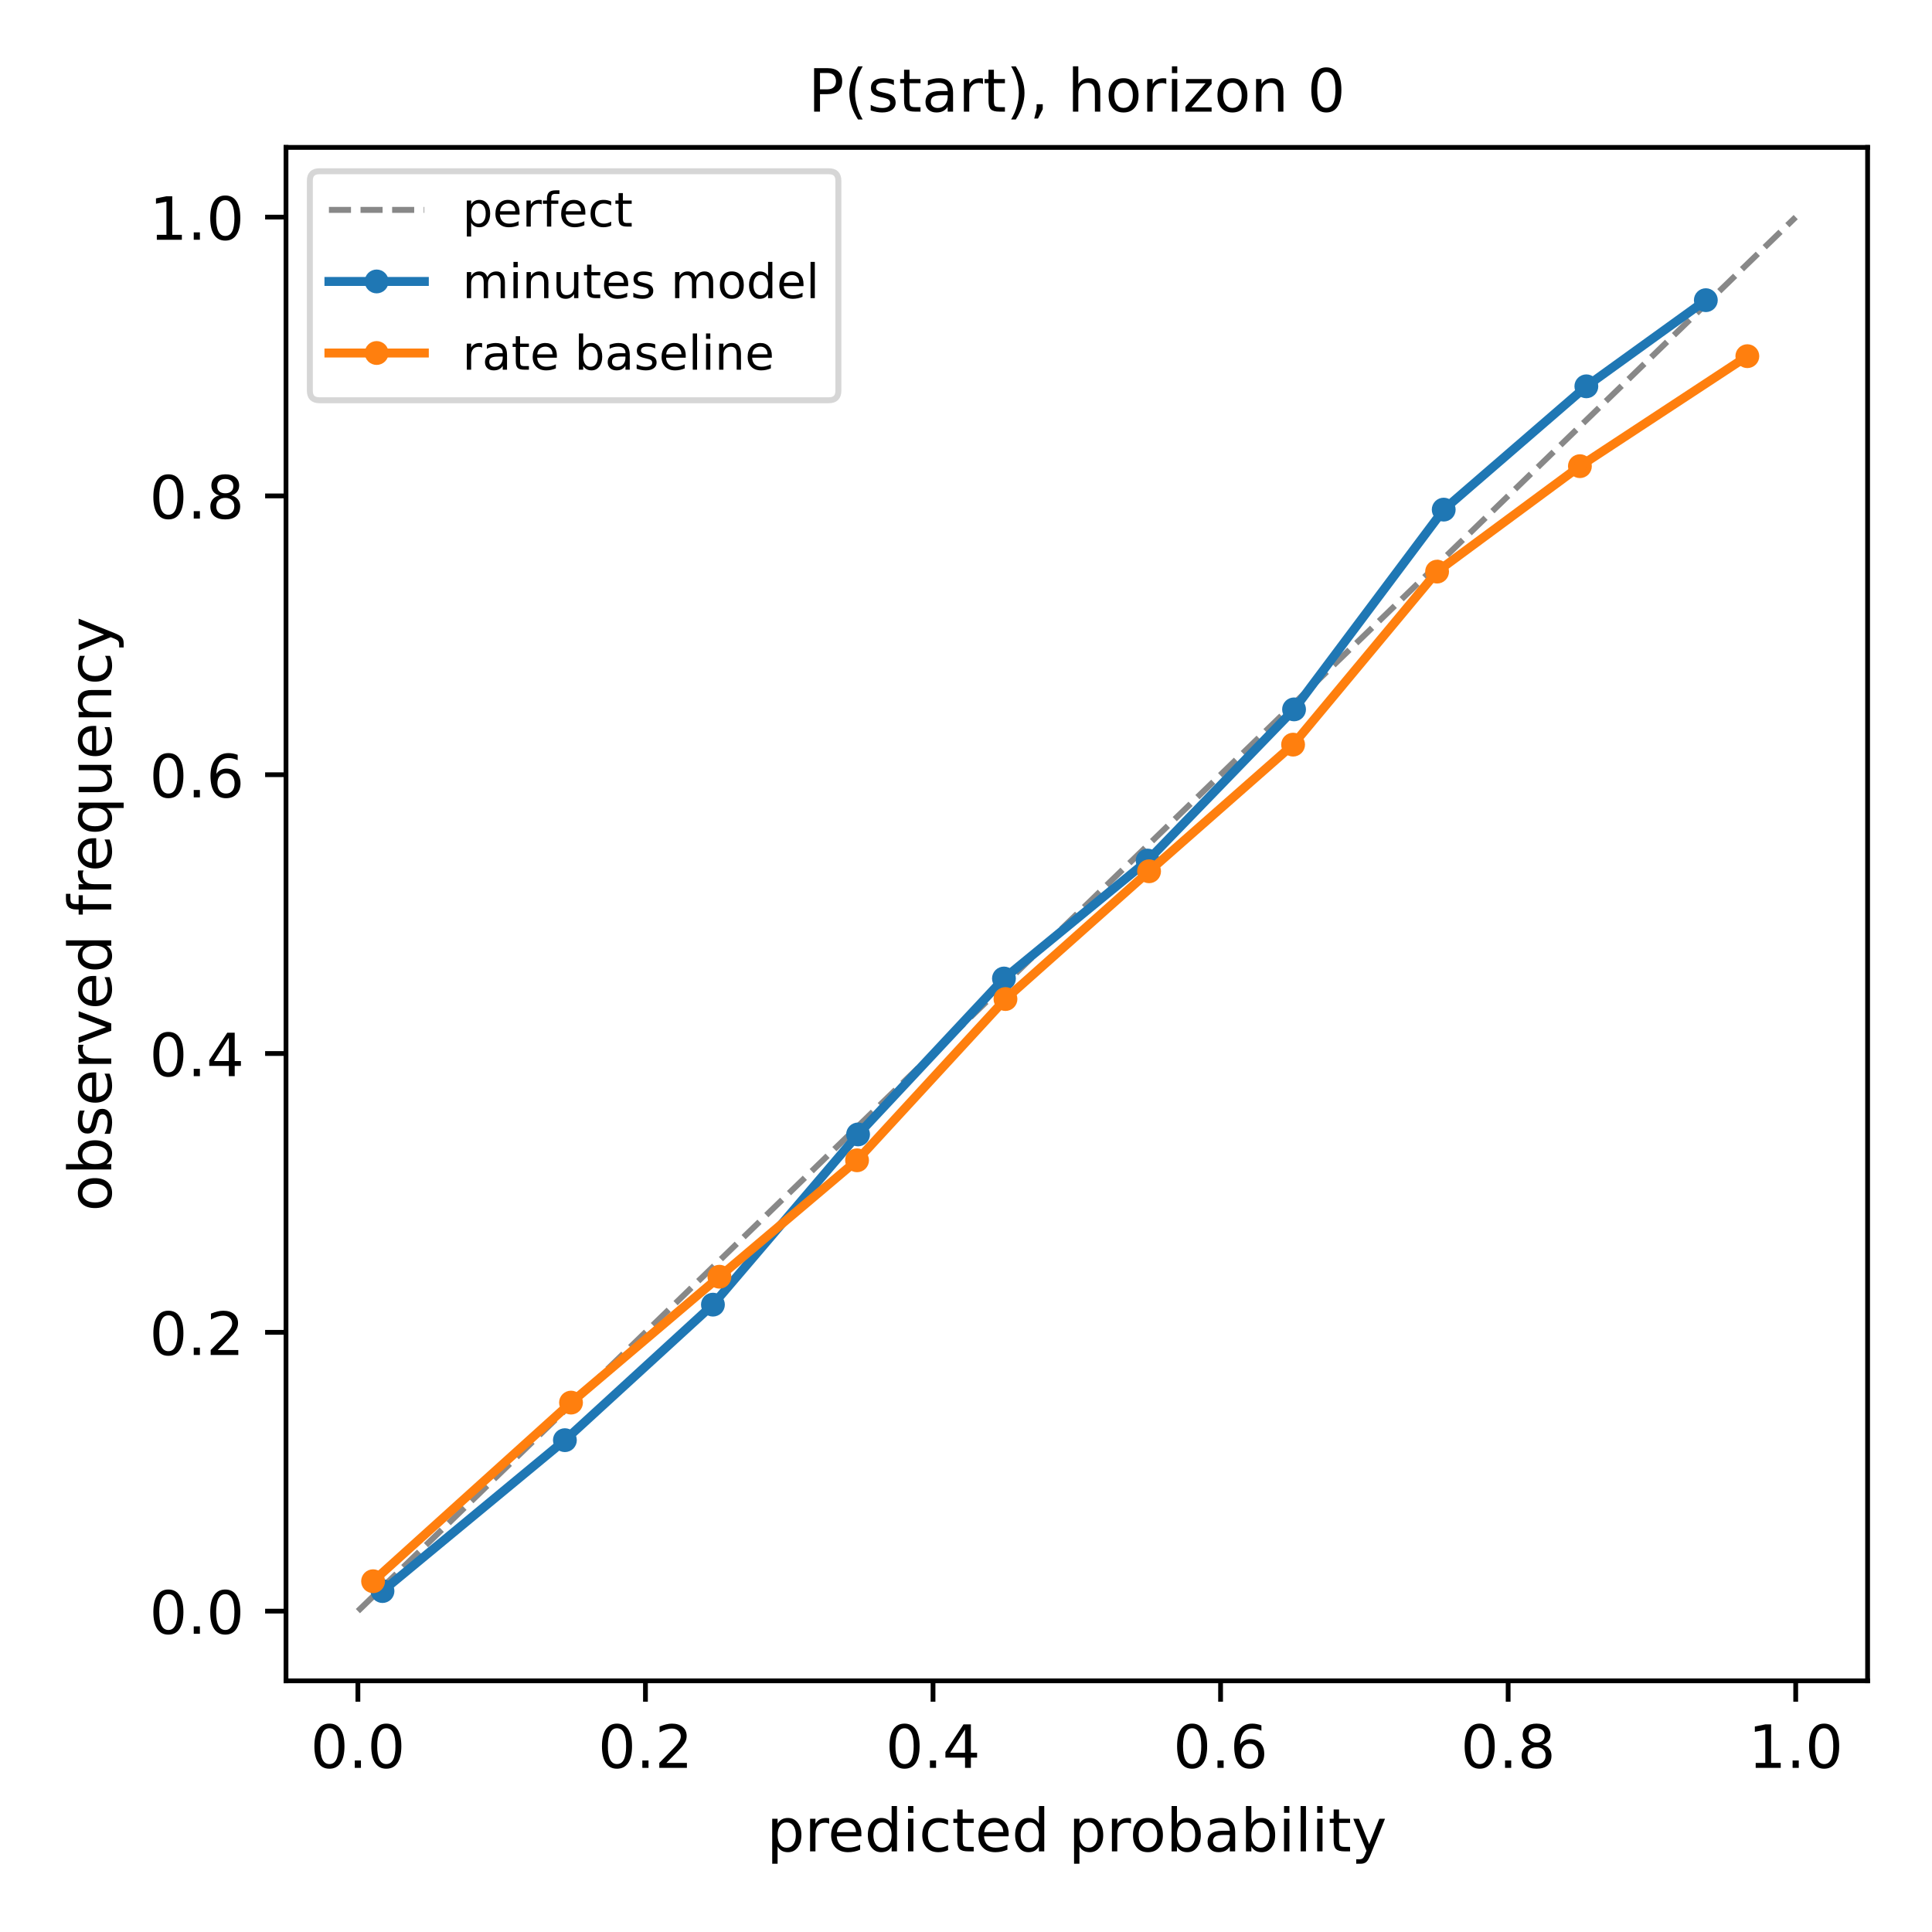
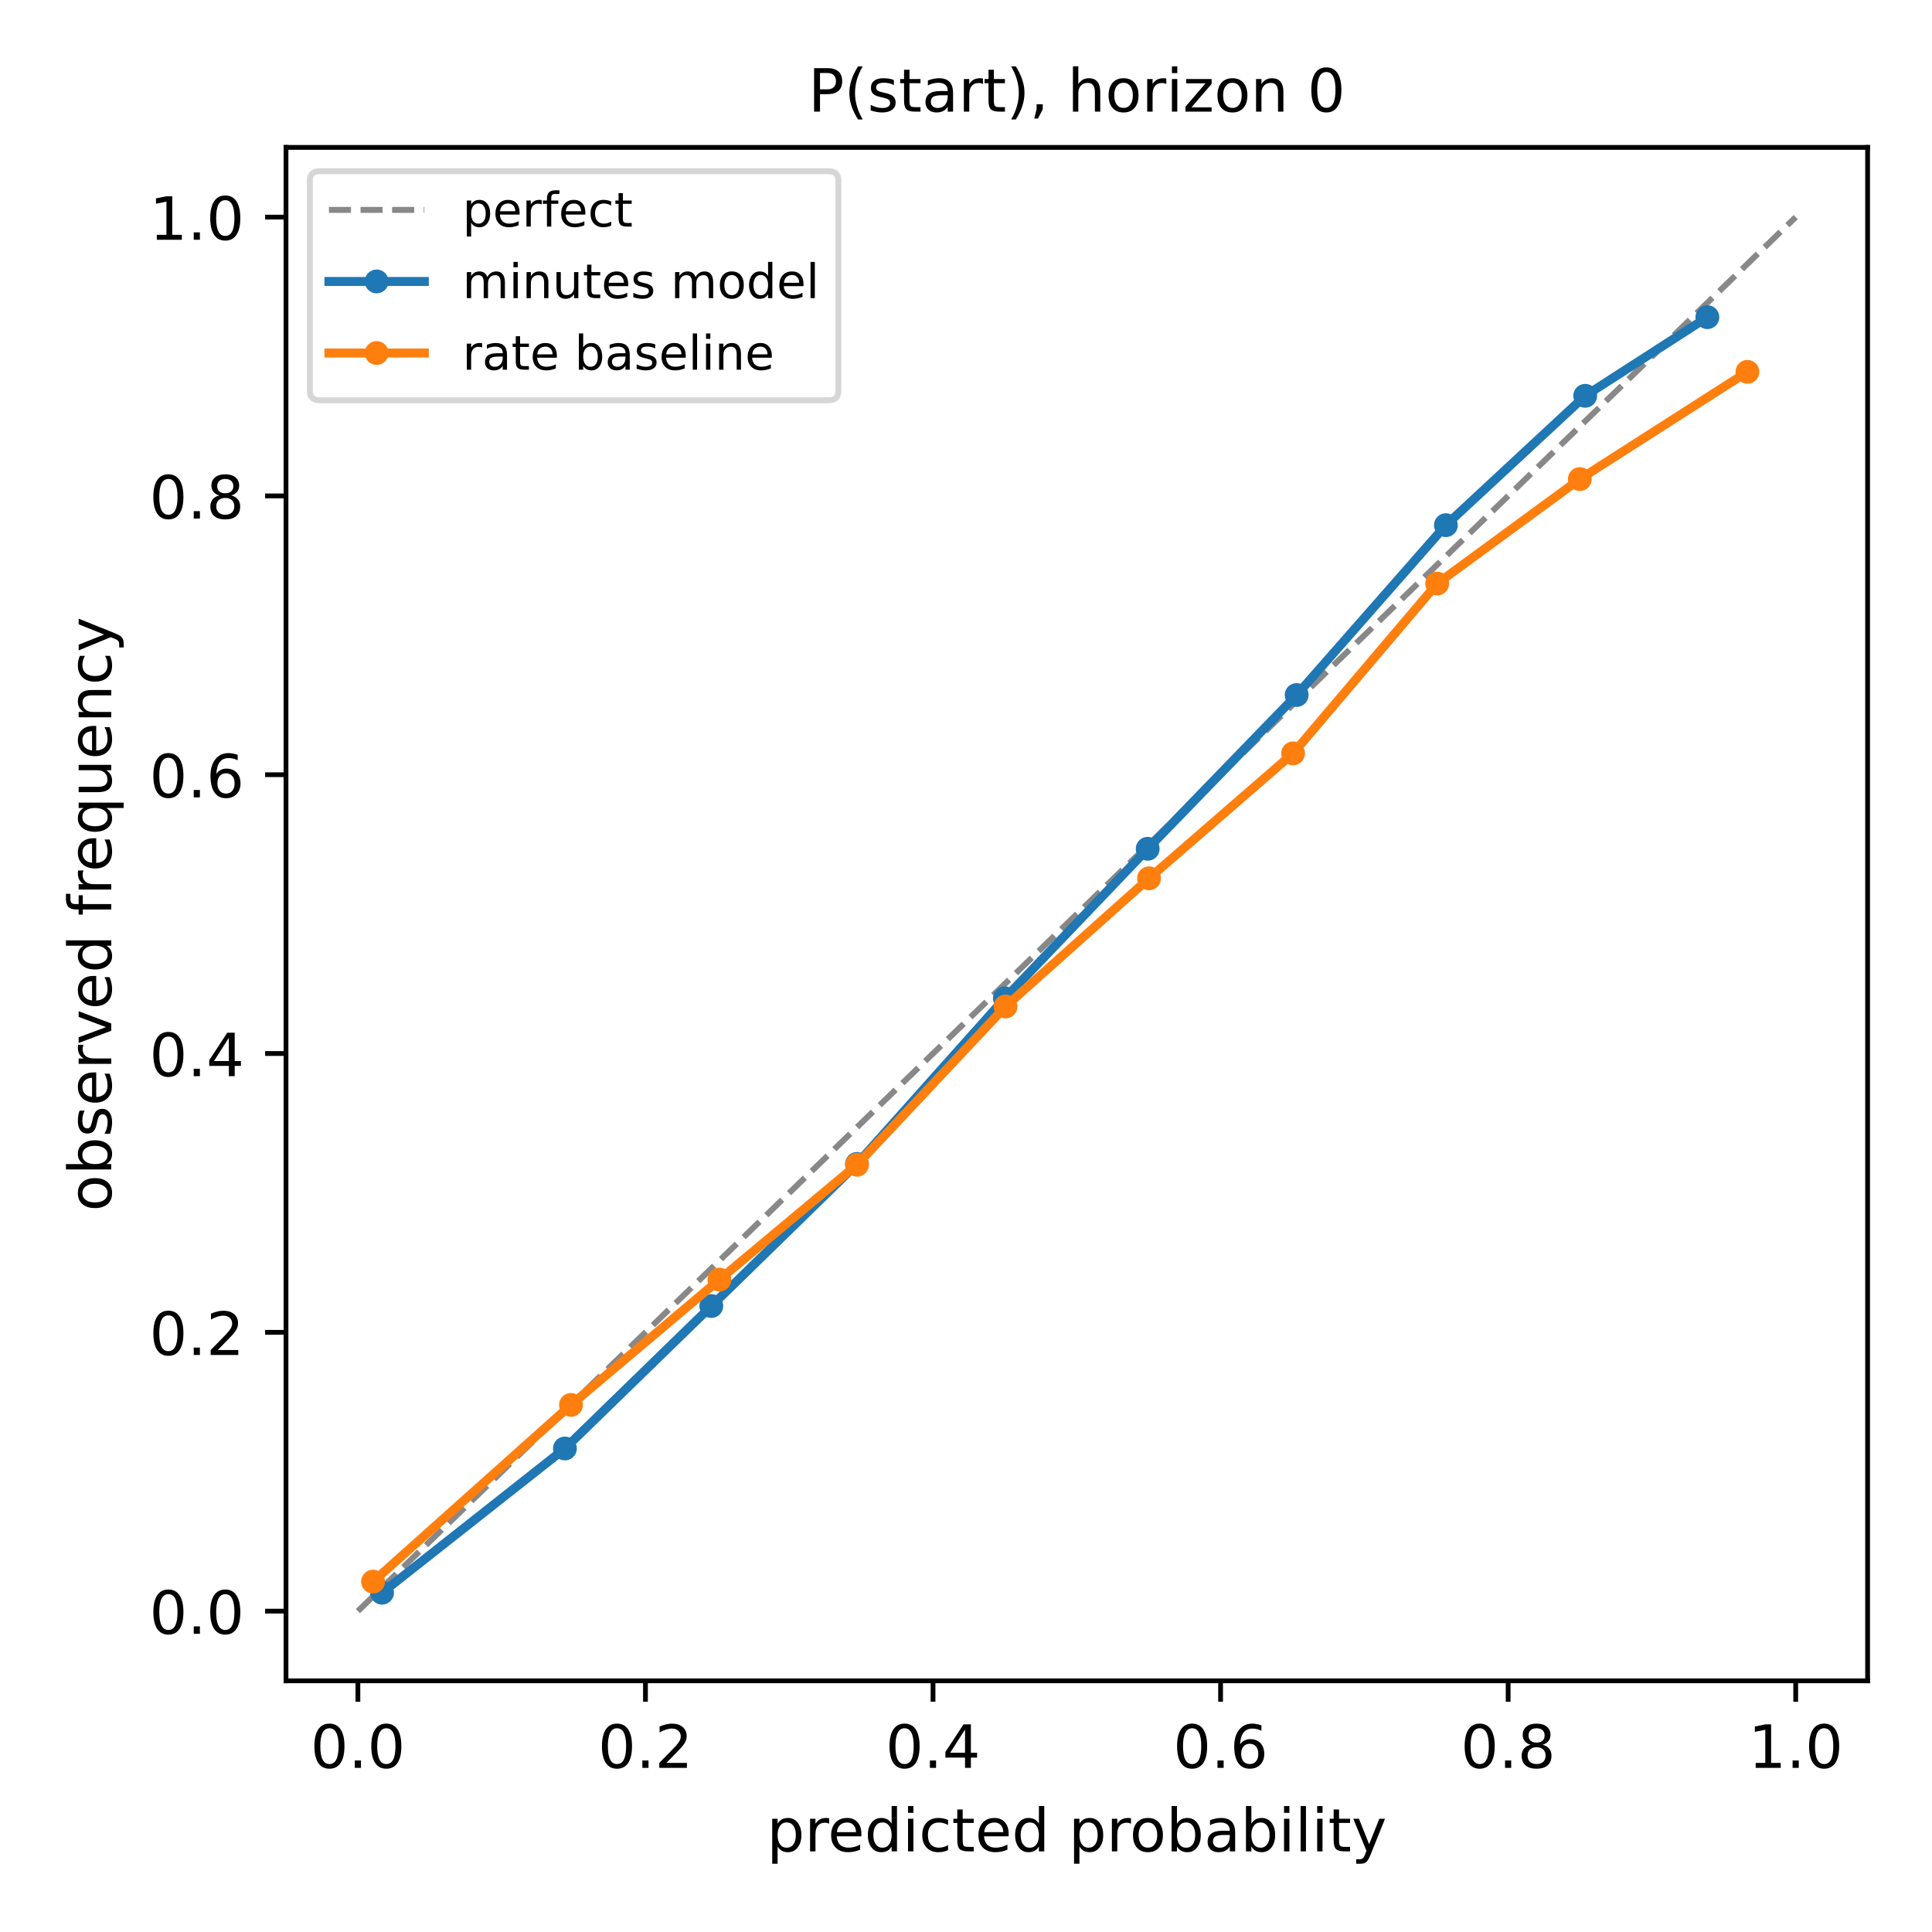
<svg xmlns="http://www.w3.org/2000/svg" xmlns:xlink="http://www.w3.org/1999/xlink" width="324pt" height="324pt" viewBox="0 0 324 324" version="1.1">
  <defs>
    <style type="text/css">*{stroke-linejoin: round; stroke-linecap: butt}</style>
  </defs>
  <g id="figure_1">
    <g id="patch_1">
      <path d="M 0 324  L 324 324  L 324 0  L 0 0  z " style="fill: #ffffff" />
    </g>
    <g id="axes_1">
      <g id="patch_2">
        <path d="M 47.962 281.878  L 313.2 281.878  L 313.2 24.72  L 47.962 24.72  z " style="fill: #ffffff" />
      </g>
      <g id="matplotlib.axis_1">
        <g id="xtick_1">
          <g id="line2d_1">
            <defs>
-               <path id="m01ee4c527e" d="M 0 0  L 0 3.5  " style="stroke: #000000; stroke-width: 0.8" />
+               <path id="mcae89a84b1" d="M 0 0  L 0 3.5  " style="stroke: #000000; stroke-width: 0.8" />
            </defs>
            <g>
-               <use xlink:href="#m01ee4c527e" x="60.019" y="281.878" style="stroke: #000000; stroke-width: 0.8" />
+               <use xlink:href="#mcae89a84b1" x="60.019" y="281.878" style="stroke: #000000; stroke-width: 0.8" />
            </g>
          </g>
          <g id="text_1">
            <g transform="translate(52.06704 296.4753) scale(0.1 -0.1)">
              <defs>
                <path id="DejaVuSans-13" d="M 2034 4250  Q 1547 4250 1301 3770  Q 1056 3291 1056 2328  Q 1056 1369 1301 889  Q 1547 409 2034 409  Q 2525 409 2770 889  Q 3016 1369 3016 2328  Q 3016 3291 2770 3770  Q 2525 4250 2034 4250  z M 2034 4750  Q 2819 4750 3233 4129  Q 3647 3509 3647 2328  Q 3647 1150 3233 529  Q 2819 -91 2034 -91  Q 1250 -91 836 529  Q 422 1150 422 2328  Q 422 3509 836 4129  Q 1250 4750 2034 4750  z " transform="scale(0.015625)" />
                <path id="DejaVuSans-11" d="M 684 794  L 1344 794  L 1344 0  L 684 0  L 684 794  z " transform="scale(0.015625)" />
              </defs>
              <use xlink:href="#DejaVuSans-13" />
              <use xlink:href="#DejaVuSans-11" transform="translate(63.625 0)" />
              <use xlink:href="#DejaVuSans-13" transform="translate(95.40625 0)" />
            </g>
          </g>
        </g>
        <g id="xtick_2">
          <g id="line2d_2">
            <g>
-               <use xlink:href="#m01ee4c527e" x="108.244" y="281.878" style="stroke: #000000; stroke-width: 0.8" />
+               <use xlink:href="#mcae89a84b1" x="108.244" y="281.878" style="stroke: #000000; stroke-width: 0.8" />
            </g>
          </g>
          <g id="text_2">
            <g transform="translate(100.2921 296.4753) scale(0.1 -0.1)">
              <defs>
                <path id="DejaVuSans-15" d="M 1228 531  L 3431 531  L 3431 0  L 469 0  L 469 531  Q 828 903 1448 1529  Q 2069 2156 2228 2338  Q 2531 2678 2651 2914  Q 2772 3150 2772 3378  Q 2772 3750 2511 3984  Q 2250 4219 1831 4219  Q 1534 4219 1204 4116  Q 875 4013 500 3803  L 500 4441  Q 881 4594 1212 4672  Q 1544 4750 1819 4750  Q 2544 4750 2975 4387  Q 3406 4025 3406 3419  Q 3406 3131 3298 2873  Q 3191 2616 2906 2266  Q 2828 2175 2409 1742  Q 1991 1309 1228 531  z " transform="scale(0.015625)" />
              </defs>
              <use xlink:href="#DejaVuSans-13" />
              <use xlink:href="#DejaVuSans-11" transform="translate(63.625 0)" />
              <use xlink:href="#DejaVuSans-15" transform="translate(95.40625 0)" />
            </g>
          </g>
        </g>
        <g id="xtick_3">
          <g id="line2d_3">
            <g>
-               <use xlink:href="#m01ee4c527e" x="156.469" y="281.878" style="stroke: #000000; stroke-width: 0.8" />
+               <use xlink:href="#mcae89a84b1" x="156.469" y="281.878" style="stroke: #000000; stroke-width: 0.8" />
            </g>
          </g>
          <g id="text_3">
            <g transform="translate(148.5171 296.4753) scale(0.1 -0.1)">
              <defs>
                <path id="DejaVuSans-17" d="M 2419 4116  L 825 1625  L 2419 1625  L 2419 4116  z M 2253 4666  L 3047 4666  L 3047 1625  L 3713 1625  L 3713 1100  L 3047 1100  L 3047 0  L 2419 0  L 2419 1100  L 313 1100  L 313 1709  L 2253 4666  z " transform="scale(0.015625)" />
              </defs>
              <use xlink:href="#DejaVuSans-13" />
              <use xlink:href="#DejaVuSans-11" transform="translate(63.625 0)" />
              <use xlink:href="#DejaVuSans-17" transform="translate(95.40625 0)" />
            </g>
          </g>
        </g>
        <g id="xtick_4">
          <g id="line2d_4">
            <g>
-               <use xlink:href="#m01ee4c527e" x="204.694" y="281.878" style="stroke: #000000; stroke-width: 0.8" />
+               <use xlink:href="#mcae89a84b1" x="204.694" y="281.878" style="stroke: #000000; stroke-width: 0.8" />
            </g>
          </g>
          <g id="text_4">
            <g transform="translate(196.7421 296.4753) scale(0.1 -0.1)">
              <defs>
                <path id="DejaVuSans-19" d="M 2113 2584  Q 1688 2584 1439 2293  Q 1191 2003 1191 1497  Q 1191 994 1439 701  Q 1688 409 2113 409  Q 2538 409 2786 701  Q 3034 994 3034 1497  Q 3034 2003 2786 2293  Q 2538 2584 2113 2584  z M 3366 4563  L 3366 3988  Q 3128 4100 2886 4159  Q 2644 4219 2406 4219  Q 1781 4219 1451 3797  Q 1122 3375 1075 2522  Q 1259 2794 1537 2939  Q 1816 3084 2150 3084  Q 2853 3084 3261 2657  Q 3669 2231 3669 1497  Q 3669 778 3244 343  Q 2819 -91 2113 -91  Q 1303 -91 875 529  Q 447 1150 447 2328  Q 447 3434 972 4092  Q 1497 4750 2381 4750  Q 2619 4750 2861 4703  Q 3103 4656 3366 4563  z " transform="scale(0.015625)" />
              </defs>
              <use xlink:href="#DejaVuSans-13" />
              <use xlink:href="#DejaVuSans-11" transform="translate(63.625 0)" />
              <use xlink:href="#DejaVuSans-19" transform="translate(95.40625 0)" />
            </g>
          </g>
        </g>
        <g id="xtick_5">
          <g id="line2d_5">
            <g>
-               <use xlink:href="#m01ee4c527e" x="252.919" y="281.878" style="stroke: #000000; stroke-width: 0.8" />
+               <use xlink:href="#mcae89a84b1" x="252.919" y="281.878" style="stroke: #000000; stroke-width: 0.8" />
            </g>
          </g>
          <g id="text_5">
            <g transform="translate(244.9672 296.4753) scale(0.1 -0.1)">
              <defs>
                <path id="DejaVuSans-1b" d="M 2034 2216  Q 1584 2216 1326 1975  Q 1069 1734 1069 1313  Q 1069 891 1326 650  Q 1584 409 2034 409  Q 2484 409 2743 651  Q 3003 894 3003 1313  Q 3003 1734 2745 1975  Q 2488 2216 2034 2216  z M 1403 2484  Q 997 2584 770 2862  Q 544 3141 544 3541  Q 544 4100 942 4425  Q 1341 4750 2034 4750  Q 2731 4750 3128 4425  Q 3525 4100 3525 3541  Q 3525 3141 3298 2862  Q 3072 2584 2669 2484  Q 3125 2378 3379 2068  Q 3634 1759 3634 1313  Q 3634 634 3220 271  Q 2806 -91 2034 -91  Q 1263 -91 848 271  Q 434 634 434 1313  Q 434 1759 690 2068  Q 947 2378 1403 2484  z M 1172 3481  Q 1172 3119 1398 2916  Q 1625 2713 2034 2713  Q 2441 2713 2670 2916  Q 2900 3119 2900 3481  Q 2900 3844 2670 4047  Q 2441 4250 2034 4250  Q 1625 4250 1398 4047  Q 1172 3844 1172 3481  z " transform="scale(0.015625)" />
              </defs>
              <use xlink:href="#DejaVuSans-13" />
              <use xlink:href="#DejaVuSans-11" transform="translate(63.625 0)" />
              <use xlink:href="#DejaVuSans-1b" transform="translate(95.40625 0)" />
            </g>
          </g>
        </g>
        <g id="xtick_6">
          <g id="line2d_6">
            <g>
-               <use xlink:href="#m01ee4c527e" x="301.144" y="281.878" style="stroke: #000000; stroke-width: 0.8" />
+               <use xlink:href="#mcae89a84b1" x="301.144" y="281.878" style="stroke: #000000; stroke-width: 0.8" />
            </g>
          </g>
          <g id="text_6">
            <g transform="translate(293.1922 296.4753) scale(0.1 -0.1)">
              <defs>
                <path id="DejaVuSans-14" d="M 794 531  L 1825 531  L 1825 4091  L 703 3866  L 703 4441  L 1819 4666  L 2450 4666  L 2450 531  L 3481 531  L 3481 0  L 794 0  L 794 531  z " transform="scale(0.015625)" />
              </defs>
              <use xlink:href="#DejaVuSans-14" />
              <use xlink:href="#DejaVuSans-11" transform="translate(63.625 0)" />
              <use xlink:href="#DejaVuSans-13" transform="translate(95.40625 0)" />
            </g>
          </g>
        </g>
        <g id="text_7">
          <g transform="translate(128.5945 310.4761) scale(0.1 -0.1)">
            <defs>
              <path id="DejaVuSans-53" d="M 1159 525  L 1159 -1331  L 581 -1331  L 581 3500  L 1159 3500  L 1159 2969  Q 1341 3281 1617 3432  Q 1894 3584 2278 3584  Q 2916 3584 3314 3078  Q 3713 2572 3713 1747  Q 3713 922 3314 415  Q 2916 -91 2278 -91  Q 1894 -91 1617 61  Q 1341 213 1159 525  z M 3116 1747  Q 3116 2381 2855 2742  Q 2594 3103 2138 3103  Q 1681 3103 1420 2742  Q 1159 2381 1159 1747  Q 1159 1113 1420 752  Q 1681 391 2138 391  Q 2594 391 2855 752  Q 3116 1113 3116 1747  z " transform="scale(0.015625)" />
              <path id="DejaVuSans-55" d="M 2631 2963  Q 2534 3019 2420 3045  Q 2306 3072 2169 3072  Q 1681 3072 1420 2755  Q 1159 2438 1159 1844  L 1159 0  L 581 0  L 581 3500  L 1159 3500  L 1159 2956  Q 1341 3275 1631 3429  Q 1922 3584 2338 3584  Q 2397 3584 2469 3576  Q 2541 3569 2628 3553  L 2631 2963  z " transform="scale(0.015625)" />
              <path id="DejaVuSans-48" d="M 3597 1894  L 3597 1613  L 953 1613  Q 991 1019 1311 708  Q 1631 397 2203 397  Q 2534 397 2845 478  Q 3156 559 3463 722  L 3463 178  Q 3153 47 2828 -22  Q 2503 -91 2169 -91  Q 1331 -91 842 396  Q 353 884 353 1716  Q 353 2575 817 3079  Q 1281 3584 2069 3584  Q 2775 3584 3186 3129  Q 3597 2675 3597 1894  z M 3022 2063  Q 3016 2534 2758 2815  Q 2500 3097 2075 3097  Q 1594 3097 1305 2825  Q 1016 2553 972 2059  L 3022 2063  z " transform="scale(0.015625)" />
              <path id="DejaVuSans-47" d="M 2906 2969  L 2906 4863  L 3481 4863  L 3481 0  L 2906 0  L 2906 525  Q 2725 213 2448 61  Q 2172 -91 1784 -91  Q 1150 -91 751 415  Q 353 922 353 1747  Q 353 2572 751 3078  Q 1150 3584 1784 3584  Q 2172 3584 2448 3432  Q 2725 3281 2906 2969  z M 947 1747  Q 947 1113 1208 752  Q 1469 391 1925 391  Q 2381 391 2643 752  Q 2906 1113 2906 1747  Q 2906 2381 2643 2742  Q 2381 3103 1925 3103  Q 1469 3103 1208 2742  Q 947 2381 947 1747  z " transform="scale(0.015625)" />
              <path id="DejaVuSans-4c" d="M 603 3500  L 1178 3500  L 1178 0  L 603 0  L 603 3500  z M 603 4863  L 1178 4863  L 1178 4134  L 603 4134  L 603 4863  z " transform="scale(0.015625)" />
              <path id="DejaVuSans-46" d="M 3122 3366  L 3122 2828  Q 2878 2963 2633 3030  Q 2388 3097 2138 3097  Q 1578 3097 1268 2742  Q 959 2388 959 1747  Q 959 1106 1268 751  Q 1578 397 2138 397  Q 2388 397 2633 464  Q 2878 531 3122 666  L 3122 134  Q 2881 22 2623 -34  Q 2366 -91 2075 -91  Q 1284 -91 818 406  Q 353 903 353 1747  Q 353 2603 823 3093  Q 1294 3584 2113 3584  Q 2378 3584 2631 3529  Q 2884 3475 3122 3366  z " transform="scale(0.015625)" />
              <path id="DejaVuSans-57" d="M 1172 4494  L 1172 3500  L 2356 3500  L 2356 3053  L 1172 3053  L 1172 1153  Q 1172 725 1289 603  Q 1406 481 1766 481  L 2356 481  L 2356 0  L 1766 0  Q 1100 0 847 248  Q 594 497 594 1153  L 594 3053  L 172 3053  L 172 3500  L 594 3500  L 594 4494  L 1172 4494  z " transform="scale(0.015625)" />
              <path id="DejaVuSans-3" transform="scale(0.015625)" />
              <path id="DejaVuSans-52" d="M 1959 3097  Q 1497 3097 1228 2736  Q 959 2375 959 1747  Q 959 1119 1226 758  Q 1494 397 1959 397  Q 2419 397 2687 759  Q 2956 1122 2956 1747  Q 2956 2369 2687 2733  Q 2419 3097 1959 3097  z M 1959 3584  Q 2709 3584 3137 3096  Q 3566 2609 3566 1747  Q 3566 888 3137 398  Q 2709 -91 1959 -91  Q 1206 -91 779 398  Q 353 888 353 1747  Q 353 2609 779 3096  Q 1206 3584 1959 3584  z " transform="scale(0.015625)" />
              <path id="DejaVuSans-45" d="M 3116 1747  Q 3116 2381 2855 2742  Q 2594 3103 2138 3103  Q 1681 3103 1420 2742  Q 1159 2381 1159 1747  Q 1159 1113 1420 752  Q 1681 391 2138 391  Q 2594 391 2855 752  Q 3116 1113 3116 1747  z M 1159 2969  Q 1341 3281 1617 3432  Q 1894 3584 2278 3584  Q 2916 3584 3314 3078  Q 3713 2572 3713 1747  Q 3713 922 3314 415  Q 2916 -91 2278 -91  Q 1894 -91 1617 61  Q 1341 213 1159 525  L 1159 0  L 581 0  L 581 4863  L 1159 4863  L 1159 2969  z " transform="scale(0.015625)" />
              <path id="DejaVuSans-44" d="M 2194 1759  Q 1497 1759 1228 1600  Q 959 1441 959 1056  Q 959 750 1161 570  Q 1363 391 1709 391  Q 2188 391 2477 730  Q 2766 1069 2766 1631  L 2766 1759  L 2194 1759  z M 3341 1997  L 3341 0  L 2766 0  L 2766 531  Q 2569 213 2275 61  Q 1981 -91 1556 -91  Q 1019 -91 701 211  Q 384 513 384 1019  Q 384 1609 779 1909  Q 1175 2209 1959 2209  L 2766 2209  L 2766 2266  Q 2766 2663 2505 2880  Q 2244 3097 1772 3097  Q 1472 3097 1187 3025  Q 903 2953 641 2809  L 641 3341  Q 956 3463 1253 3523  Q 1550 3584 1831 3584  Q 2591 3584 2966 3190  Q 3341 2797 3341 1997  z " transform="scale(0.015625)" />
              <path id="DejaVuSans-4f" d="M 603 4863  L 1178 4863  L 1178 0  L 603 0  L 603 4863  z " transform="scale(0.015625)" />
              <path id="DejaVuSans-5c" d="M 2059 -325  Q 1816 -950 1584 -1140  Q 1353 -1331 966 -1331  L 506 -1331  L 506 -850  L 844 -850  Q 1081 -850 1212 -737  Q 1344 -625 1503 -206  L 1606 56  L 191 3500  L 800 3500  L 1894 763  L 2988 3500  L 3597 3500  L 2059 -325  z " transform="scale(0.015625)" />
            </defs>
            <use xlink:href="#DejaVuSans-53" />
            <use xlink:href="#DejaVuSans-55" transform="translate(63.48438 0)" />
            <use xlink:href="#DejaVuSans-48" transform="translate(102.3906 0)" />
            <use xlink:href="#DejaVuSans-47" transform="translate(163.9219 0)" />
            <use xlink:href="#DejaVuSans-4c" transform="translate(227.4062 0)" />
            <use xlink:href="#DejaVuSans-46" transform="translate(255.1875 0)" />
            <use xlink:href="#DejaVuSans-57" transform="translate(310.1719 0)" />
            <use xlink:href="#DejaVuSans-48" transform="translate(349.375 0)" />
            <use xlink:href="#DejaVuSans-47" transform="translate(410.9062 0)" />
            <use xlink:href="#DejaVuSans-3" transform="translate(474.3906 0)" />
            <use xlink:href="#DejaVuSans-53" transform="translate(506.1719 0)" />
            <use xlink:href="#DejaVuSans-55" transform="translate(569.6562 0)" />
            <use xlink:href="#DejaVuSans-52" transform="translate(608.5625 0)" />
            <use xlink:href="#DejaVuSans-45" transform="translate(669.75 0)" />
            <use xlink:href="#DejaVuSans-44" transform="translate(733.2344 0)" />
            <use xlink:href="#DejaVuSans-45" transform="translate(794.5156 0)" />
            <use xlink:href="#DejaVuSans-4c" transform="translate(858 0)" />
            <use xlink:href="#DejaVuSans-4f" transform="translate(885.7812 0)" />
            <use xlink:href="#DejaVuSans-4c" transform="translate(913.5625 0)" />
            <use xlink:href="#DejaVuSans-57" transform="translate(941.3438 0)" />
            <use xlink:href="#DejaVuSans-5c" transform="translate(980.5469 0)" />
          </g>
        </g>
      </g>
      <g id="matplotlib.axis_2">
        <g id="ytick_1">
          <g id="line2d_7">
            <defs>
-               <path id="mb15bf6b369" d="M 0 0  L -3.5 0  " style="stroke: #000000; stroke-width: 0.8" />
+               <path id="me9151aa02f" d="M 0 0  L -3.5 0  " style="stroke: #000000; stroke-width: 0.8" />
            </defs>
            <g>
-               <use xlink:href="#mb15bf6b369" x="47.962" y="270.189" style="stroke: #000000; stroke-width: 0.8" />
+               <use xlink:href="#me9151aa02f" x="47.962" y="270.189" style="stroke: #000000; stroke-width: 0.8" />
            </g>
          </g>
          <g id="text_8">
            <g transform="translate(25.05922 273.9875) scale(0.1 -0.1)">
              <use xlink:href="#DejaVuSans-13" />
              <use xlink:href="#DejaVuSans-11" transform="translate(63.625 0)" />
              <use xlink:href="#DejaVuSans-13" transform="translate(95.40625 0)" />
            </g>
          </g>
        </g>
        <g id="ytick_2">
          <g id="line2d_8">
            <g>
-               <use xlink:href="#mb15bf6b369" x="47.962" y="223.433" style="stroke: #000000; stroke-width: 0.8" />
+               <use xlink:href="#me9151aa02f" x="47.962" y="223.433" style="stroke: #000000; stroke-width: 0.8" />
            </g>
          </g>
          <g id="text_9">
            <g transform="translate(25.05922 227.2316) scale(0.1 -0.1)">
              <use xlink:href="#DejaVuSans-13" />
              <use xlink:href="#DejaVuSans-11" transform="translate(63.625 0)" />
              <use xlink:href="#DejaVuSans-15" transform="translate(95.40625 0)" />
            </g>
          </g>
        </g>
        <g id="ytick_3">
          <g id="line2d_9">
            <g>
-               <use xlink:href="#mb15bf6b369" x="47.962" y="176.677" style="stroke: #000000; stroke-width: 0.8" />
+               <use xlink:href="#me9151aa02f" x="47.962" y="176.677" style="stroke: #000000; stroke-width: 0.8" />
            </g>
          </g>
          <g id="text_10">
            <g transform="translate(25.05922 180.4756) scale(0.1 -0.1)">
              <use xlink:href="#DejaVuSans-13" />
              <use xlink:href="#DejaVuSans-11" transform="translate(63.625 0)" />
              <use xlink:href="#DejaVuSans-17" transform="translate(95.40625 0)" />
            </g>
          </g>
        </g>
        <g id="ytick_4">
          <g id="line2d_10">
            <g>
-               <use xlink:href="#mb15bf6b369" x="47.962" y="129.921" style="stroke: #000000; stroke-width: 0.8" />
+               <use xlink:href="#me9151aa02f" x="47.962" y="129.921" style="stroke: #000000; stroke-width: 0.8" />
            </g>
          </g>
          <g id="text_11">
            <g transform="translate(25.05922 133.7197) scale(0.1 -0.1)">
              <use xlink:href="#DejaVuSans-13" />
              <use xlink:href="#DejaVuSans-11" transform="translate(63.625 0)" />
              <use xlink:href="#DejaVuSans-19" transform="translate(95.40625 0)" />
            </g>
          </g>
        </g>
        <g id="ytick_5">
          <g id="line2d_11">
            <g>
-               <use xlink:href="#mb15bf6b369" x="47.962" y="83.165" style="stroke: #000000; stroke-width: 0.8" />
+               <use xlink:href="#me9151aa02f" x="47.962" y="83.165" style="stroke: #000000; stroke-width: 0.8" />
            </g>
          </g>
          <g id="text_12">
            <g transform="translate(25.05922 86.96375) scale(0.1 -0.1)">
              <use xlink:href="#DejaVuSans-13" />
              <use xlink:href="#DejaVuSans-11" transform="translate(63.625 0)" />
              <use xlink:href="#DejaVuSans-1b" transform="translate(95.40625 0)" />
            </g>
          </g>
        </g>
        <g id="ytick_6">
          <g id="line2d_12">
            <g>
-               <use xlink:href="#mb15bf6b369" x="47.962" y="36.409" style="stroke: #000000; stroke-width: 0.8" />
+               <use xlink:href="#me9151aa02f" x="47.962" y="36.409" style="stroke: #000000; stroke-width: 0.8" />
            </g>
          </g>
          <g id="text_13">
            <g transform="translate(25.05922 40.20781) scale(0.1 -0.1)">
              <use xlink:href="#DejaVuSans-14" />
              <use xlink:href="#DejaVuSans-11" transform="translate(63.625 0)" />
              <use xlink:href="#DejaVuSans-13" transform="translate(95.40625 0)" />
            </g>
          </g>
        </g>
        <g id="text_14">
          <g transform="translate(18.65687 203.1473) rotate(-90) scale(0.1 -0.1)">
            <defs>
              <path id="DejaVuSans-56" d="M 2834 3397  L 2834 2853  Q 2591 2978 2328 3040  Q 2066 3103 1784 3103  Q 1356 3103 1142 2972  Q 928 2841 928 2578  Q 928 2378 1081 2264  Q 1234 2150 1697 2047  L 1894 2003  Q 2506 1872 2764 1633  Q 3022 1394 3022 966  Q 3022 478 2636 193  Q 2250 -91 1575 -91  Q 1294 -91 989 -36  Q 684 19 347 128  L 347 722  Q 666 556 975 473  Q 1284 391 1588 391  Q 1994 391 2212 530  Q 2431 669 2431 922  Q 2431 1156 2273 1281  Q 2116 1406 1581 1522  L 1381 1569  Q 847 1681 609 1914  Q 372 2147 372 2553  Q 372 3047 722 3315  Q 1072 3584 1716 3584  Q 2034 3584 2315 3537  Q 2597 3491 2834 3397  z " transform="scale(0.015625)" />
              <path id="DejaVuSans-59" d="M 191 3500  L 800 3500  L 1894 563  L 2988 3500  L 3597 3500  L 2284 0  L 1503 0  L 191 3500  z " transform="scale(0.015625)" />
              <path id="DejaVuSans-49" d="M 2375 4863  L 2375 4384  L 1825 4384  Q 1516 4384 1395 4259  Q 1275 4134 1275 3809  L 1275 3500  L 2222 3500  L 2222 3053  L 1275 3053  L 1275 0  L 697 0  L 697 3053  L 147 3053  L 147 3500  L 697 3500  L 697 3744  Q 697 4328 969 4595  Q 1241 4863 1831 4863  L 2375 4863  z " transform="scale(0.015625)" />
              <path id="DejaVuSans-54" d="M 947 1747  Q 947 1113 1208 752  Q 1469 391 1925 391  Q 2381 391 2643 752  Q 2906 1113 2906 1747  Q 2906 2381 2643 2742  Q 2381 3103 1925 3103  Q 1469 3103 1208 2742  Q 947 2381 947 1747  z M 2906 525  Q 2725 213 2448 61  Q 2172 -91 1784 -91  Q 1150 -91 751 415  Q 353 922 353 1747  Q 353 2572 751 3078  Q 1150 3584 1784 3584  Q 2172 3584 2448 3432  Q 2725 3281 2906 2969  L 2906 3500  L 3481 3500  L 3481 -1331  L 2906 -1331  L 2906 525  z " transform="scale(0.015625)" />
              <path id="DejaVuSans-58" d="M 544 1381  L 544 3500  L 1119 3500  L 1119 1403  Q 1119 906 1312 657  Q 1506 409 1894 409  Q 2359 409 2629 706  Q 2900 1003 2900 1516  L 2900 3500  L 3475 3500  L 3475 0  L 2900 0  L 2900 538  Q 2691 219 2414 64  Q 2138 -91 1772 -91  Q 1169 -91 856 284  Q 544 659 544 1381  z M 1991 3584  L 1991 3584  z " transform="scale(0.015625)" />
              <path id="DejaVuSans-51" d="M 3513 2113  L 3513 0  L 2938 0  L 2938 2094  Q 2938 2591 2744 2837  Q 2550 3084 2163 3084  Q 1697 3084 1428 2787  Q 1159 2491 1159 1978  L 1159 0  L 581 0  L 581 3500  L 1159 3500  L 1159 2956  Q 1366 3272 1645 3428  Q 1925 3584 2291 3584  Q 2894 3584 3203 3211  Q 3513 2838 3513 2113  z " transform="scale(0.015625)" />
            </defs>
            <use xlink:href="#DejaVuSans-52" />
            <use xlink:href="#DejaVuSans-45" transform="translate(61.1875 0)" />
            <use xlink:href="#DejaVuSans-56" transform="translate(124.6719 0)" />
            <use xlink:href="#DejaVuSans-48" transform="translate(176.7656 0)" />
            <use xlink:href="#DejaVuSans-55" transform="translate(238.2969 0)" />
            <use xlink:href="#DejaVuSans-59" transform="translate(279.4062 0)" />
            <use xlink:href="#DejaVuSans-48" transform="translate(338.5938 0)" />
            <use xlink:href="#DejaVuSans-47" transform="translate(400.125 0)" />
            <use xlink:href="#DejaVuSans-3" transform="translate(463.6094 0)" />
            <use xlink:href="#DejaVuSans-49" transform="translate(495.3906 0)" />
            <use xlink:href="#DejaVuSans-55" transform="translate(530.5938 0)" />
            <use xlink:href="#DejaVuSans-48" transform="translate(569.5 0)" />
            <use xlink:href="#DejaVuSans-54" transform="translate(631.0312 0)" />
            <use xlink:href="#DejaVuSans-58" transform="translate(694.5156 0)" />
            <use xlink:href="#DejaVuSans-48" transform="translate(757.8906 0)" />
            <use xlink:href="#DejaVuSans-51" transform="translate(819.4219 0)" />
            <use xlink:href="#DejaVuSans-46" transform="translate(882.7969 0)" />
            <use xlink:href="#DejaVuSans-5c" transform="translate(937.7812 0)" />
          </g>
        </g>
      </g>
      <g id="line2d_13">
-         <path d="M 60.019 270.189  L 301.144 36.409  " clip-path="url(#p41fee9fd79)" style="fill: none; stroke-dasharray: 3.7,1.6; stroke-dashoffset: 0; stroke: #888888" />
+         <path d="M 60.019 270.189  L 301.144 36.409  " clip-path="url(#pc9669c039a)" style="fill: none; stroke-dasharray: 3.7,1.6; stroke-dashoffset: 0; stroke: #888888" />
      </g>
      <g id="line2d_14">
-         <path d="M 64.144 266.824  L 94.734 241.519  L 119.559 218.79  L 143.899 190.247  L 168.364 164.096  L 192.462 144.318  L 217.015 118.965  L 242.113 85.464  L 266.034 64.786  L 286.071 50.341  " clip-path="url(#p41fee9fd79)" style="fill: none; stroke: #1f77b4; stroke-width: 1.5; stroke-linecap: square" />
+         <path d="M 64.072 267.101  L 94.735 242.914  L 119.286 219.026  L 143.716 195.192  L 168.52 167.412  L 192.468 142.343  L 217.453 116.556  L 242.475 88.073  L 265.842 66.378  L 286.333 53.189  " clip-path="url(#pc9669c039a)" style="fill: none; stroke: #1f77b4; stroke-width: 1.5; stroke-linecap: square" />
        <defs>
-           <path id="mcd906f9686" d="M 0 1.5  C 0.398 1.5 0.779 1.342 1.061 1.061  C 1.342 0.779 1.5 0.398 1.5 0  C 1.5 -0.398 1.342 -0.779 1.061 -1.061  C 0.779 -1.342 0.398 -1.5 0 -1.5  C -0.398 -1.5 -0.779 -1.342 -1.061 -1.061  C -1.342 -0.779 -1.5 -0.398 -1.5 0  C -1.5 0.398 -1.342 0.779 -1.061 1.061  C -0.779 1.342 -0.398 1.5 0 1.5  z " style="stroke: #1f77b4" />
+           <path id="m04f8ce058b" d="M 0 1.5  C 0.398 1.5 0.779 1.342 1.061 1.061  C 1.342 0.779 1.5 0.398 1.5 0  C 1.5 -0.398 1.342 -0.779 1.061 -1.061  C 0.779 -1.342 0.398 -1.5 0 -1.5  C -0.398 -1.5 -0.779 -1.342 -1.061 -1.061  C -1.342 -0.779 -1.5 -0.398 -1.5 0  C -1.5 0.398 -1.342 0.779 -1.061 1.061  C -0.779 1.342 -0.398 1.5 0 1.5  z " style="stroke: #1f77b4" />
        </defs>
-         <g clip-path="url(#p41fee9fd79)">
-           <use xlink:href="#mcd906f9686" x="64.144" y="266.824" style="fill: #1f77b4; stroke: #1f77b4" />
-           <use xlink:href="#mcd906f9686" x="94.734" y="241.519" style="fill: #1f77b4; stroke: #1f77b4" />
-           <use xlink:href="#mcd906f9686" x="119.559" y="218.79" style="fill: #1f77b4; stroke: #1f77b4" />
-           <use xlink:href="#mcd906f9686" x="143.899" y="190.247" style="fill: #1f77b4; stroke: #1f77b4" />
-           <use xlink:href="#mcd906f9686" x="168.364" y="164.096" style="fill: #1f77b4; stroke: #1f77b4" />
-           <use xlink:href="#mcd906f9686" x="192.462" y="144.318" style="fill: #1f77b4; stroke: #1f77b4" />
-           <use xlink:href="#mcd906f9686" x="217.015" y="118.965" style="fill: #1f77b4; stroke: #1f77b4" />
-           <use xlink:href="#mcd906f9686" x="242.113" y="85.464" style="fill: #1f77b4; stroke: #1f77b4" />
-           <use xlink:href="#mcd906f9686" x="266.034" y="64.786" style="fill: #1f77b4; stroke: #1f77b4" />
-           <use xlink:href="#mcd906f9686" x="286.071" y="50.341" style="fill: #1f77b4; stroke: #1f77b4" />
+         <g clip-path="url(#pc9669c039a)">
+           <use xlink:href="#m04f8ce058b" x="64.072" y="267.101" style="fill: #1f77b4; stroke: #1f77b4" />
+           <use xlink:href="#m04f8ce058b" x="94.735" y="242.914" style="fill: #1f77b4; stroke: #1f77b4" />
+           <use xlink:href="#m04f8ce058b" x="119.286" y="219.026" style="fill: #1f77b4; stroke: #1f77b4" />
+           <use xlink:href="#m04f8ce058b" x="143.716" y="195.192" style="fill: #1f77b4; stroke: #1f77b4" />
+           <use xlink:href="#m04f8ce058b" x="168.52" y="167.412" style="fill: #1f77b4; stroke: #1f77b4" />
+           <use xlink:href="#m04f8ce058b" x="192.468" y="142.343" style="fill: #1f77b4; stroke: #1f77b4" />
+           <use xlink:href="#m04f8ce058b" x="217.453" y="116.556" style="fill: #1f77b4; stroke: #1f77b4" />
+           <use xlink:href="#m04f8ce058b" x="242.475" y="88.073" style="fill: #1f77b4; stroke: #1f77b4" />
+           <use xlink:href="#m04f8ce058b" x="265.842" y="66.378" style="fill: #1f77b4; stroke: #1f77b4" />
+           <use xlink:href="#m04f8ce058b" x="286.333" y="53.189" style="fill: #1f77b4; stroke: #1f77b4" />
        </g>
      </g>
      <g id="line2d_15">
-         <path d="M 62.567 265.175  L 95.76 235.219  L 120.647 214.108  L 143.729 194.583  L 168.618 167.542  L 192.702 146.116  L 216.854 124.876  L 241.002 95.861  L 264.953 78.178  L 293.032 59.731  " clip-path="url(#p41fee9fd79)" style="fill: none; stroke: #ff7f0e; stroke-width: 1.5; stroke-linecap: square" />
+         <path d="M 62.561 265.24  L 95.751 235.604  L 120.648 214.594  L 143.719 195.332  L 168.626 168.793  L 192.696 147.295  L 216.851 126.338  L 241.018 97.868  L 264.935 80.345  L 293.046 62.359  " clip-path="url(#pc9669c039a)" style="fill: none; stroke: #ff7f0e; stroke-width: 1.5; stroke-linecap: square" />
        <defs>
-           <path id="m5364bfc983" d="M 0 1.5  C 0.398 1.5 0.779 1.342 1.061 1.061  C 1.342 0.779 1.5 0.398 1.5 0  C 1.5 -0.398 1.342 -0.779 1.061 -1.061  C 0.779 -1.342 0.398 -1.5 0 -1.5  C -0.398 -1.5 -0.779 -1.342 -1.061 -1.061  C -1.342 -0.779 -1.5 -0.398 -1.5 0  C -1.5 0.398 -1.342 0.779 -1.061 1.061  C -0.779 1.342 -0.398 1.5 0 1.5  z " style="stroke: #ff7f0e" />
+           <path id="m0a2925b416" d="M 0 1.5  C 0.398 1.5 0.779 1.342 1.061 1.061  C 1.342 0.779 1.5 0.398 1.5 0  C 1.5 -0.398 1.342 -0.779 1.061 -1.061  C 0.779 -1.342 0.398 -1.5 0 -1.5  C -0.398 -1.5 -0.779 -1.342 -1.061 -1.061  C -1.342 -0.779 -1.5 -0.398 -1.5 0  C -1.5 0.398 -1.342 0.779 -1.061 1.061  C -0.779 1.342 -0.398 1.5 0 1.5  z " style="stroke: #ff7f0e" />
        </defs>
-         <g clip-path="url(#p41fee9fd79)">
-           <use xlink:href="#m5364bfc983" x="62.567" y="265.175" style="fill: #ff7f0e; stroke: #ff7f0e" />
-           <use xlink:href="#m5364bfc983" x="95.76" y="235.219" style="fill: #ff7f0e; stroke: #ff7f0e" />
-           <use xlink:href="#m5364bfc983" x="120.647" y="214.108" style="fill: #ff7f0e; stroke: #ff7f0e" />
-           <use xlink:href="#m5364bfc983" x="143.729" y="194.583" style="fill: #ff7f0e; stroke: #ff7f0e" />
-           <use xlink:href="#m5364bfc983" x="168.618" y="167.542" style="fill: #ff7f0e; stroke: #ff7f0e" />
-           <use xlink:href="#m5364bfc983" x="192.702" y="146.116" style="fill: #ff7f0e; stroke: #ff7f0e" />
-           <use xlink:href="#m5364bfc983" x="216.854" y="124.876" style="fill: #ff7f0e; stroke: #ff7f0e" />
-           <use xlink:href="#m5364bfc983" x="241.002" y="95.861" style="fill: #ff7f0e; stroke: #ff7f0e" />
-           <use xlink:href="#m5364bfc983" x="264.953" y="78.178" style="fill: #ff7f0e; stroke: #ff7f0e" />
-           <use xlink:href="#m5364bfc983" x="293.032" y="59.731" style="fill: #ff7f0e; stroke: #ff7f0e" />
+         <g clip-path="url(#pc9669c039a)">
+           <use xlink:href="#m0a2925b416" x="62.561" y="265.24" style="fill: #ff7f0e; stroke: #ff7f0e" />
+           <use xlink:href="#m0a2925b416" x="95.751" y="235.604" style="fill: #ff7f0e; stroke: #ff7f0e" />
+           <use xlink:href="#m0a2925b416" x="120.648" y="214.594" style="fill: #ff7f0e; stroke: #ff7f0e" />
+           <use xlink:href="#m0a2925b416" x="143.719" y="195.332" style="fill: #ff7f0e; stroke: #ff7f0e" />
+           <use xlink:href="#m0a2925b416" x="168.626" y="168.793" style="fill: #ff7f0e; stroke: #ff7f0e" />
+           <use xlink:href="#m0a2925b416" x="192.696" y="147.295" style="fill: #ff7f0e; stroke: #ff7f0e" />
+           <use xlink:href="#m0a2925b416" x="216.851" y="126.338" style="fill: #ff7f0e; stroke: #ff7f0e" />
+           <use xlink:href="#m0a2925b416" x="241.018" y="97.868" style="fill: #ff7f0e; stroke: #ff7f0e" />
+           <use xlink:href="#m0a2925b416" x="264.935" y="80.345" style="fill: #ff7f0e; stroke: #ff7f0e" />
+           <use xlink:href="#m0a2925b416" x="293.046" y="62.359" style="fill: #ff7f0e; stroke: #ff7f0e" />
        </g>
      </g>
      <g id="patch_3">
        <path d="M 47.962 281.878  L 47.962 24.72  " style="fill: none; stroke: #000000; stroke-width: 0.8; stroke-linejoin: miter; stroke-linecap: square" />
      </g>
      <g id="patch_4">
        <path d="M 313.2 281.878  L 313.2 24.72  " style="fill: none; stroke: #000000; stroke-width: 0.8; stroke-linejoin: miter; stroke-linecap: square" />
      </g>
      <g id="patch_5">
        <path d="M 47.962 281.878  L 313.2 281.878  " style="fill: none; stroke: #000000; stroke-width: 0.8; stroke-linejoin: miter; stroke-linecap: square" />
      </g>
      <g id="patch_6">
        <path d="M 47.962 24.72  L 313.2 24.72  " style="fill: none; stroke: #000000; stroke-width: 0.8; stroke-linejoin: miter; stroke-linecap: square" />
      </g>
      <g id="text_15">
        <g transform="translate(135.5468 18.72) scale(0.1 -0.1)">
          <defs>
            <path id="DejaVuSans-33" d="M 1259 4147  L 1259 2394  L 2053 2394  Q 2494 2394 2734 2622  Q 2975 2850 2975 3272  Q 2975 3691 2734 3919  Q 2494 4147 2053 4147  L 1259 4147  z M 628 4666  L 2053 4666  Q 2838 4666 3239 4311  Q 3641 3956 3641 3272  Q 3641 2581 3239 2228  Q 2838 1875 2053 1875  L 1259 1875  L 1259 0  L 628 0  L 628 4666  z " transform="scale(0.015625)" />
            <path id="DejaVuSans-b" d="M 1984 4856  Q 1566 4138 1362 3434  Q 1159 2731 1159 2009  Q 1159 1288 1364 580  Q 1569 -128 1984 -844  L 1484 -844  Q 1016 -109 783 600  Q 550 1309 550 2009  Q 550 2706 781 3412  Q 1013 4119 1484 4856  L 1984 4856  z " transform="scale(0.015625)" />
            <path id="DejaVuSans-c" d="M 513 4856  L 1013 4856  Q 1481 4119 1714 3412  Q 1947 2706 1947 2009  Q 1947 1309 1714 600  Q 1481 -109 1013 -844  L 513 -844  Q 928 -128 1133 580  Q 1338 1288 1338 2009  Q 1338 2731 1133 3434  Q 928 4138 513 4856  z " transform="scale(0.015625)" />
            <path id="DejaVuSans-f" d="M 750 794  L 1409 794  L 1409 256  L 897 -744  L 494 -744  L 750 256  L 750 794  z " transform="scale(0.015625)" />
            <path id="DejaVuSans-4b" d="M 3513 2113  L 3513 0  L 2938 0  L 2938 2094  Q 2938 2591 2744 2837  Q 2550 3084 2163 3084  Q 1697 3084 1428 2787  Q 1159 2491 1159 1978  L 1159 0  L 581 0  L 581 4863  L 1159 4863  L 1159 2956  Q 1366 3272 1645 3428  Q 1925 3584 2291 3584  Q 2894 3584 3203 3211  Q 3513 2838 3513 2113  z " transform="scale(0.015625)" />
            <path id="DejaVuSans-5d" d="M 353 3500  L 3084 3500  L 3084 2975  L 922 459  L 3084 459  L 3084 0  L 275 0  L 275 525  L 2438 3041  L 353 3041  L 353 3500  z " transform="scale(0.015625)" />
          </defs>
          <use xlink:href="#DejaVuSans-33" />
          <use xlink:href="#DejaVuSans-b" transform="translate(60.29688 0)" />
          <use xlink:href="#DejaVuSans-56" transform="translate(99.3125 0)" />
          <use xlink:href="#DejaVuSans-57" transform="translate(151.4062 0)" />
          <use xlink:href="#DejaVuSans-44" transform="translate(190.6094 0)" />
          <use xlink:href="#DejaVuSans-55" transform="translate(251.8906 0)" />
          <use xlink:href="#DejaVuSans-57" transform="translate(293 0)" />
          <use xlink:href="#DejaVuSans-c" transform="translate(332.2031 0)" />
          <use xlink:href="#DejaVuSans-f" transform="translate(371.2188 0)" />
          <use xlink:href="#DejaVuSans-3" transform="translate(403 0)" />
          <use xlink:href="#DejaVuSans-4b" transform="translate(434.7812 0)" />
          <use xlink:href="#DejaVuSans-52" transform="translate(498.1562 0)" />
          <use xlink:href="#DejaVuSans-55" transform="translate(559.3438 0)" />
          <use xlink:href="#DejaVuSans-4c" transform="translate(600.4531 0)" />
          <use xlink:href="#DejaVuSans-5d" transform="translate(628.2344 0)" />
          <use xlink:href="#DejaVuSans-52" transform="translate(680.7188 0)" />
          <use xlink:href="#DejaVuSans-51" transform="translate(741.9062 0)" />
          <use xlink:href="#DejaVuSans-3" transform="translate(805.2812 0)" />
          <use xlink:href="#DejaVuSans-13" transform="translate(837.0625 0)" />
        </g>
      </g>
      <g id="legend_1">
        <g id="patch_7">
          <path d="M 53.562 67.122  L 138.997 67.122  Q 140.597 67.122 140.597 65.522  L 140.597 30.32  Q 140.597 28.72 138.997 28.72  L 53.562 28.72  Q 51.962 28.72 51.962 30.32  L 51.962 65.522  Q 51.962 67.122 53.562 67.122  z " style="fill: #ffffff; opacity: 0.8; stroke: #cccccc; stroke-linejoin: miter" />
        </g>
        <g id="line2d_16">
          <path d="M 55.162 35.199  L 63.162 35.199  L 71.162 35.199  " style="fill: none; stroke-dasharray: 3.7,1.6; stroke-dashoffset: 0; stroke: #888888" />
        </g>
        <g id="text_16">
          <g transform="translate(77.56234 37.99875) scale(0.08 -0.08)">
            <use xlink:href="#DejaVuSans-53" />
            <use xlink:href="#DejaVuSans-48" transform="translate(63.48438 0)" />
            <use xlink:href="#DejaVuSans-55" transform="translate(125.0156 0)" />
            <use xlink:href="#DejaVuSans-49" transform="translate(166.125 0)" />
            <use xlink:href="#DejaVuSans-48" transform="translate(201.3281 0)" />
            <use xlink:href="#DejaVuSans-46" transform="translate(262.8594 0)" />
            <use xlink:href="#DejaVuSans-57" transform="translate(317.8438 0)" />
          </g>
        </g>
        <g id="line2d_17">
          <path d="M 55.162 47.199  L 63.162 47.199  L 71.162 47.199  " style="fill: none; stroke: #1f77b4; stroke-width: 1.5; stroke-linecap: square" />
          <g>
-             <use xlink:href="#mcd906f9686" x="63.162" y="47.199" style="fill: #1f77b4; stroke: #1f77b4" />
+             <use xlink:href="#m04f8ce058b" x="63.162" y="47.199" style="fill: #1f77b4; stroke: #1f77b4" />
          </g>
        </g>
        <g id="text_17">
          <g transform="translate(77.56234 49.99938) scale(0.08 -0.08)">
            <defs>
              <path id="DejaVuSans-50" d="M 3328 2828  Q 3544 3216 3844 3400  Q 4144 3584 4550 3584  Q 5097 3584 5394 3201  Q 5691 2819 5691 2113  L 5691 0  L 5113 0  L 5113 2094  Q 5113 2597 4934 2840  Q 4756 3084 4391 3084  Q 3944 3084 3684 2787  Q 3425 2491 3425 1978  L 3425 0  L 2847 0  L 2847 2094  Q 2847 2600 2669 2842  Q 2491 3084 2119 3084  Q 1678 3084 1418 2786  Q 1159 2488 1159 1978  L 1159 0  L 581 0  L 581 3500  L 1159 3500  L 1159 2956  Q 1356 3278 1631 3431  Q 1906 3584 2284 3584  Q 2666 3584 2933 3390  Q 3200 3197 3328 2828  z " transform="scale(0.015625)" />
            </defs>
            <use xlink:href="#DejaVuSans-50" />
            <use xlink:href="#DejaVuSans-4c" transform="translate(97.40625 0)" />
            <use xlink:href="#DejaVuSans-51" transform="translate(125.1875 0)" />
            <use xlink:href="#DejaVuSans-58" transform="translate(188.5625 0)" />
            <use xlink:href="#DejaVuSans-57" transform="translate(251.9375 0)" />
            <use xlink:href="#DejaVuSans-48" transform="translate(291.1406 0)" />
            <use xlink:href="#DejaVuSans-56" transform="translate(352.6719 0)" />
            <use xlink:href="#DejaVuSans-3" transform="translate(404.7656 0)" />
            <use xlink:href="#DejaVuSans-50" transform="translate(436.5469 0)" />
            <use xlink:href="#DejaVuSans-52" transform="translate(533.9531 0)" />
            <use xlink:href="#DejaVuSans-47" transform="translate(595.1406 0)" />
            <use xlink:href="#DejaVuSans-48" transform="translate(658.625 0)" />
            <use xlink:href="#DejaVuSans-4f" transform="translate(720.1562 0)" />
          </g>
        </g>
        <g id="line2d_18">
          <path d="M 55.162 59.2  L 63.162 59.2  L 71.162 59.2  " style="fill: none; stroke: #ff7f0e; stroke-width: 1.5; stroke-linecap: square" />
          <g>
-             <use xlink:href="#m5364bfc983" x="63.162" y="59.2" style="fill: #ff7f0e; stroke: #ff7f0e" />
+             <use xlink:href="#m0a2925b416" x="63.162" y="59.2" style="fill: #ff7f0e; stroke: #ff7f0e" />
          </g>
        </g>
        <g id="text_18">
          <g transform="translate(77.56234 62) scale(0.08 -0.08)">
            <use xlink:href="#DejaVuSans-55" />
            <use xlink:href="#DejaVuSans-44" transform="translate(41.10938 0)" />
            <use xlink:href="#DejaVuSans-57" transform="translate(102.3906 0)" />
            <use xlink:href="#DejaVuSans-48" transform="translate(141.5938 0)" />
            <use xlink:href="#DejaVuSans-3" transform="translate(203.125 0)" />
            <use xlink:href="#DejaVuSans-45" transform="translate(234.9062 0)" />
            <use xlink:href="#DejaVuSans-44" transform="translate(298.3906 0)" />
            <use xlink:href="#DejaVuSans-56" transform="translate(359.6719 0)" />
            <use xlink:href="#DejaVuSans-48" transform="translate(411.7656 0)" />
            <use xlink:href="#DejaVuSans-4f" transform="translate(473.2969 0)" />
            <use xlink:href="#DejaVuSans-4c" transform="translate(501.0781 0)" />
            <use xlink:href="#DejaVuSans-51" transform="translate(528.8594 0)" />
            <use xlink:href="#DejaVuSans-48" transform="translate(592.2344 0)" />
          </g>
        </g>
      </g>
    </g>
  </g>
  <defs>
-     <clipPath id="p41fee9fd79">
+     <clipPath id="pc9669c039a">
      <rect x="47.962" y="24.72" width="265.238" height="257.158" />
    </clipPath>
  </defs>
</svg>
